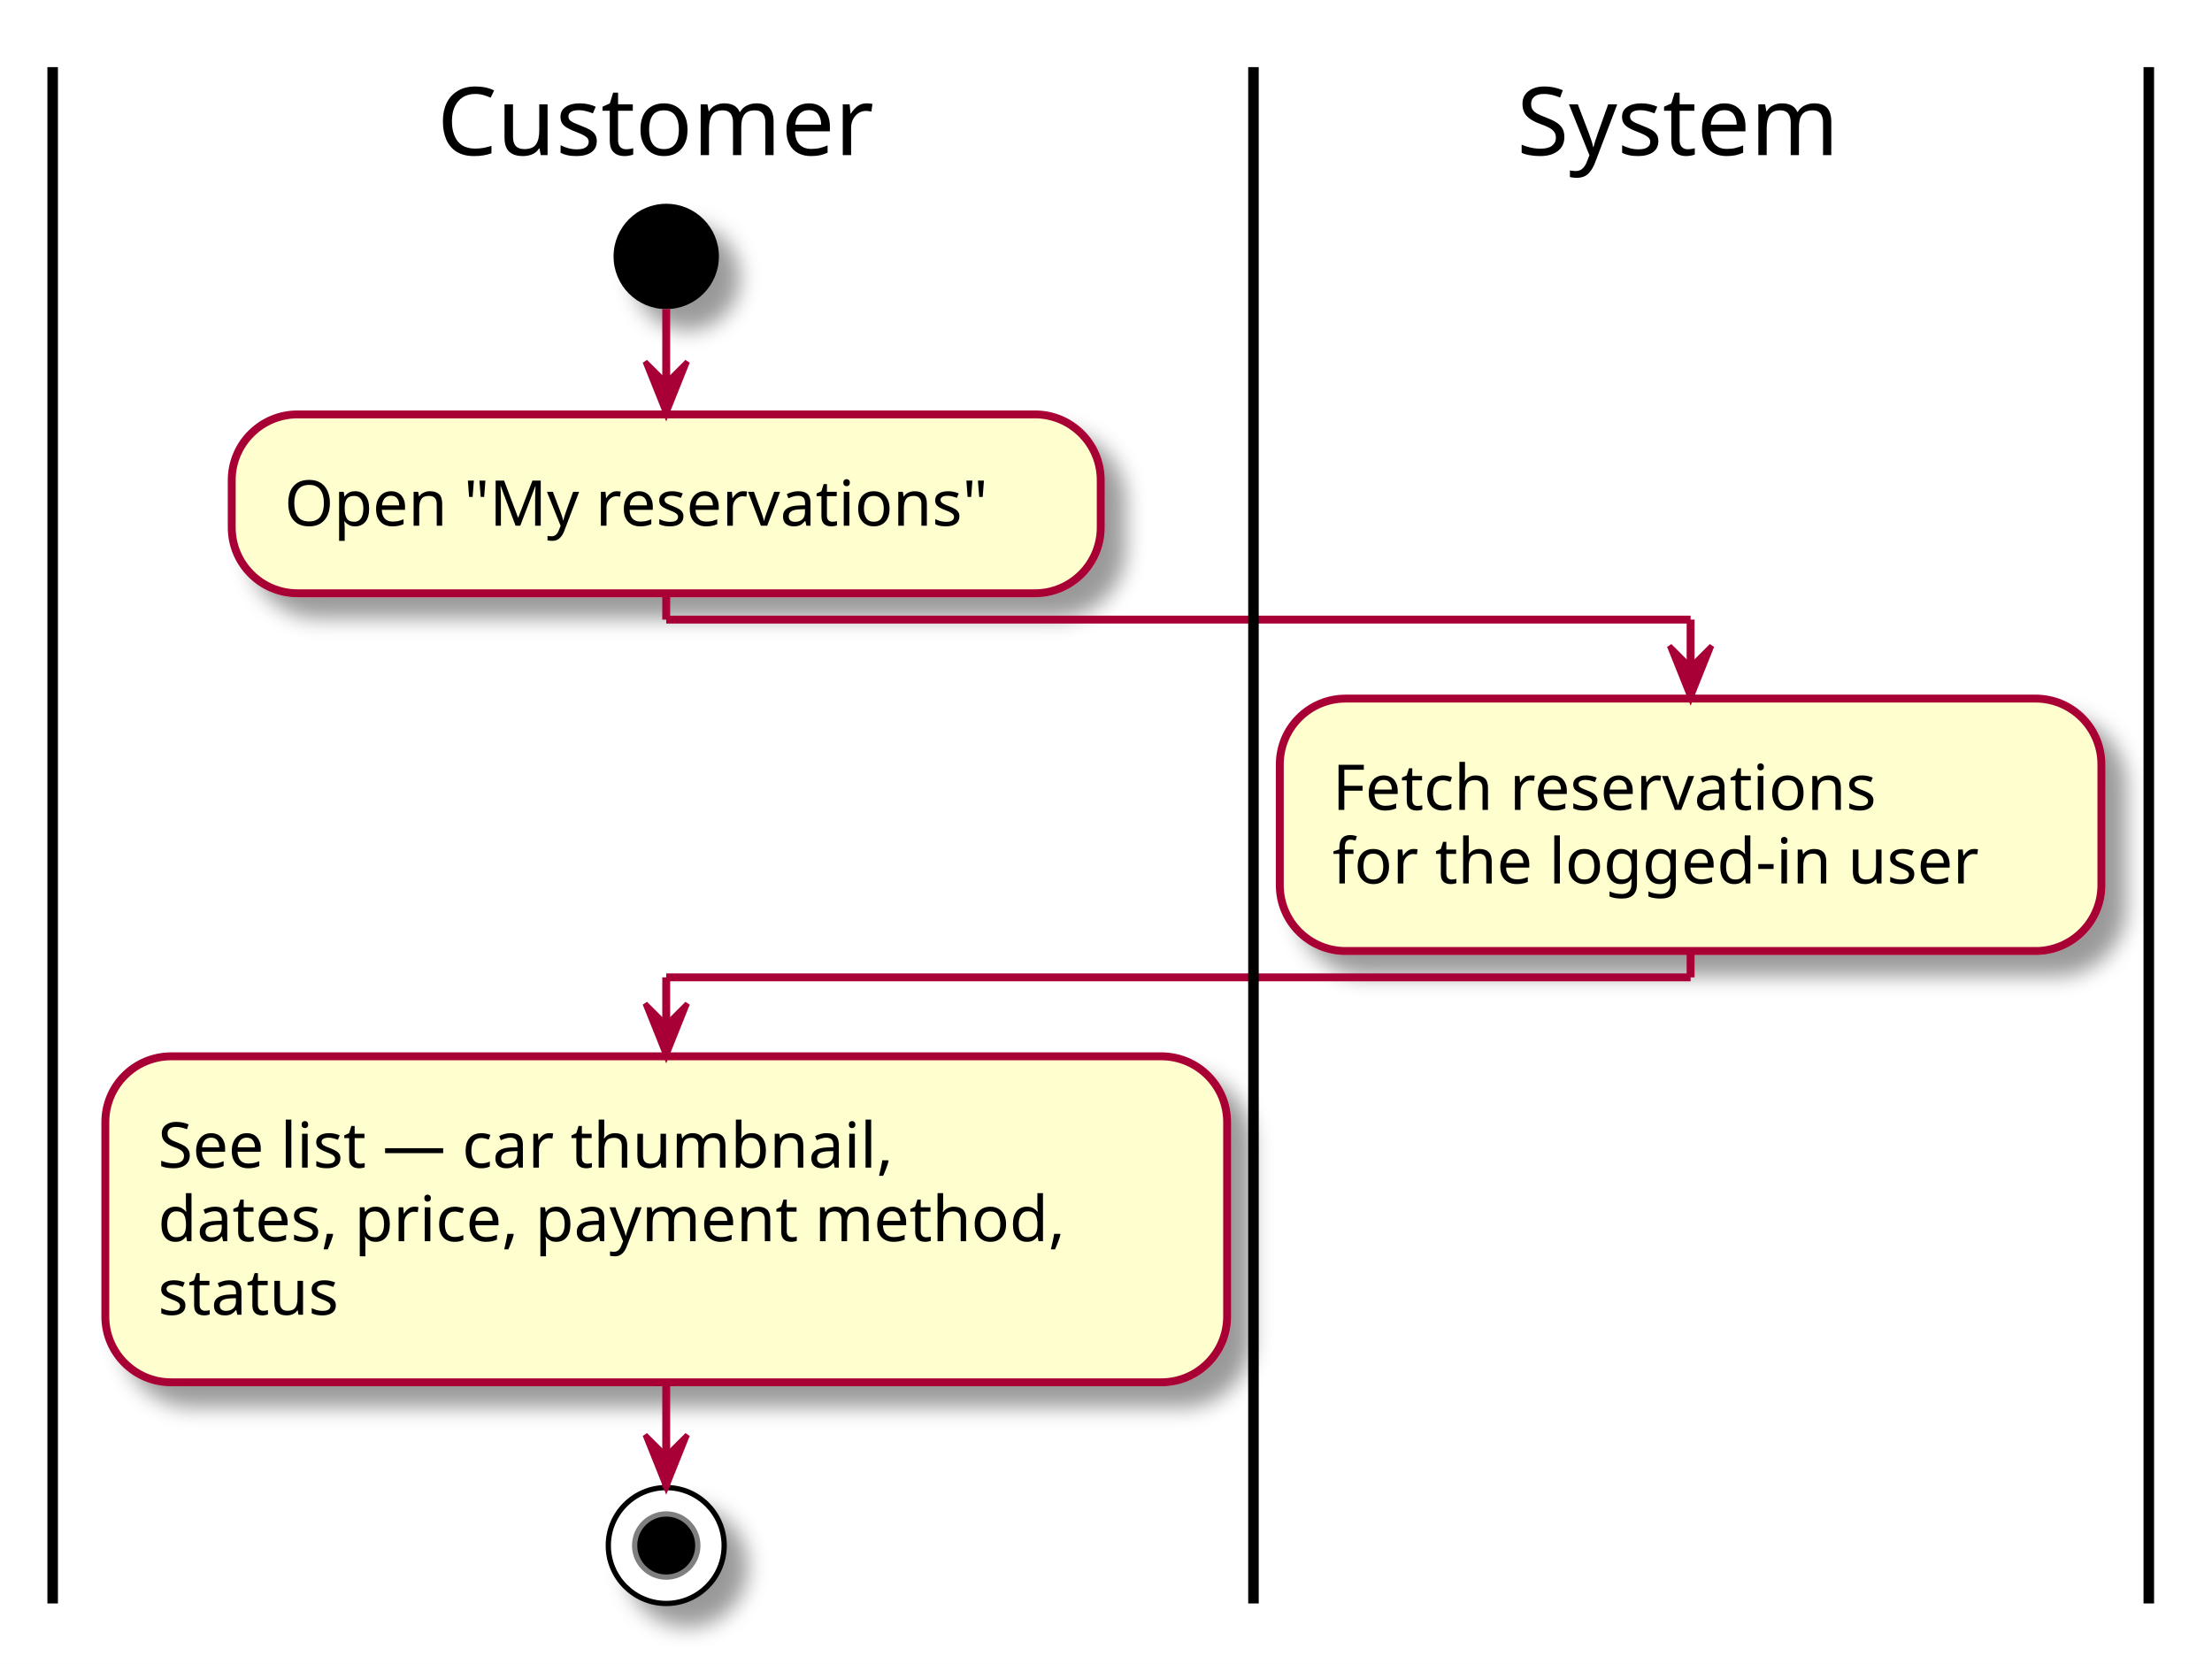
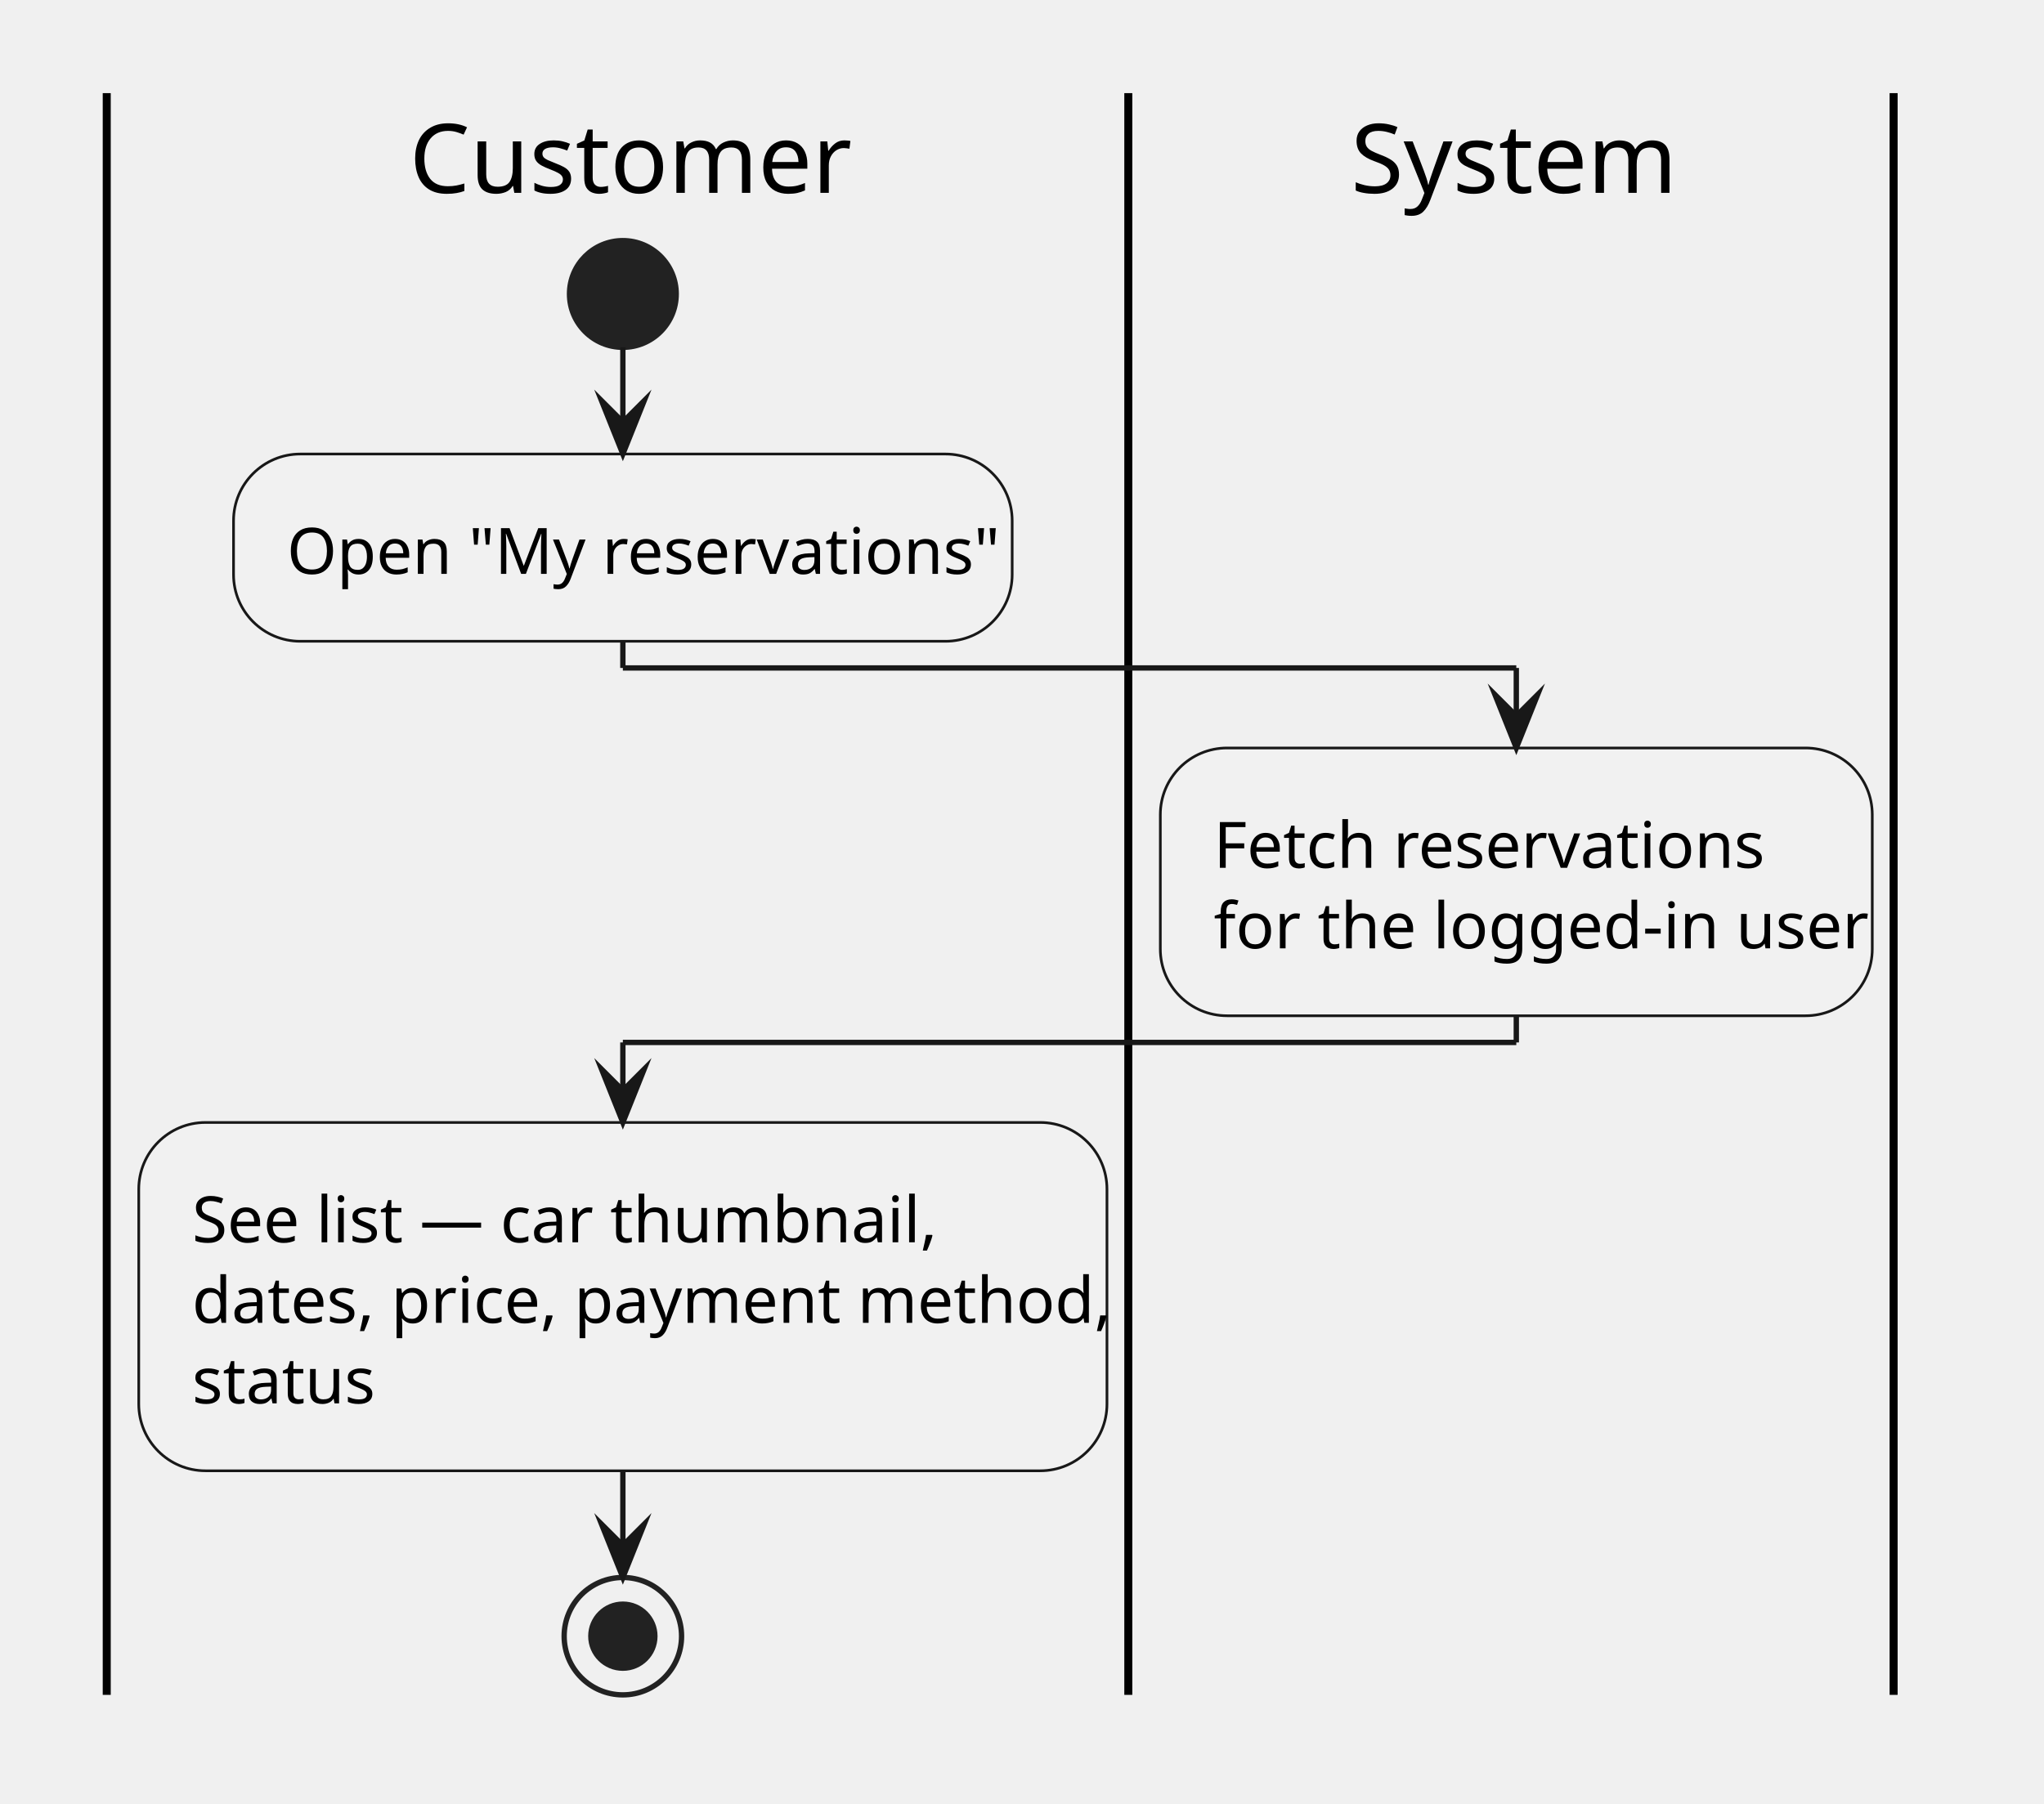
- <svg xmlns="http://www.w3.org/2000/svg" contentScriptType="application/ecmascript" contentStyleType="text/css" height="316px" preserveAspectRatio="none" style="width:420px;height:316px;" version="1.1" viewBox="0 0 420 316" width="420px" zoomAndPan="magnify">
-   <rect width="100%" height="100%" fill="white" />
-   <defs>
-     <filter height="300%" id="f1e1rhpkvjyfff" width="300%" x="-1" y="-1">
-       <feGaussianBlur result="blurOut" stdDeviation="2.0" />
-       <feColorMatrix in="blurOut" result="blurOut2" type="matrix" values="0 0 0 0 0 0 0 0 0 0 0 0 0 0 0 0 0 0 .4 0" />
-       <feOffset dx="4.0" dy="4.0" in="blurOut2" result="blurOut3" />
-       <feBlend in="SourceGraphic" in2="blurOut3" mode="normal" />
-     </filter>
-   </defs>
-   <g>
-     <ellipse cx="126.5" cy="48.698" fill="#000000" filter="url(#f1e1rhpkvjyfff)" rx="10" ry="10" style="stroke: none; stroke-width: 1.0;" />
-     <rect fill="#FEFECE" filter="url(#f1e1rhpkvjyfff)" height="33.969" rx="12.5" ry="12.5" style="stroke: #A80036; stroke-width: 1.5;" width="165" x="44" y="78.698" />
-     <text fill="#000000" font-family="sans-serif" font-size="12" lengthAdjust="spacingAndGlyphs" textLength="145" x="54" y="99.837">Open "My reservations"</text>
-     <rect fill="#FEFECE" filter="url(#f1e1rhpkvjyfff)" height="61.906" rx="12.5" ry="12.5" style="stroke: #A80036; stroke-width: 1.5;" width="213" x="20" y="200.605" />
-     <text fill="#000000" font-family="sans-serif" font-size="12" lengthAdjust="spacingAndGlyphs" textLength="156" x="30" y="221.743">See list — car thumbnail,</text>
-     <text fill="#000000" font-family="sans-serif" font-size="12" lengthAdjust="spacingAndGlyphs" textLength="193" x="30" y="235.712">dates, price, payment method,</text>
-     <text fill="#000000" font-family="sans-serif" font-size="12" lengthAdjust="spacingAndGlyphs" textLength="40" x="30" y="249.681">status</text>
-     <ellipse cx="126.5" cy="293.511" fill="#FFFFFF" filter="url(#f1e1rhpkvjyfff)" rx="11" ry="11" style="stroke: #000000; stroke-width: 1.0;" />
-     <ellipse cx="126.5" cy="293.511" fill="#000000" rx="6" ry="6" style="stroke: #7F7F7F; stroke-width: 1.0;" />
-     <rect fill="#FEFECE" filter="url(#f1e1rhpkvjyfff)" height="47.938" rx="12.5" ry="12.5" style="stroke: #A80036; stroke-width: 1.5;" width="156" x="243" y="132.667" />
-     <text fill="#000000" font-family="sans-serif" font-size="12" lengthAdjust="spacingAndGlyphs" textLength="117" x="253" y="153.806">Fetch reservations</text>
-     <text fill="#000000" font-family="sans-serif" font-size="12" lengthAdjust="spacingAndGlyphs" textLength="136" x="253" y="167.774">for the logged-in user</text>
-     <line style="stroke: #A80036; stroke-width: 1.5;" x1="126.5" x2="126.5" y1="58.698" y2="78.698" />
-     <polygon fill="#A80036" points="122.5,68.698,126.5,78.698,130.5,68.698,126.5,72.698" style="stroke: #A80036; stroke-width: 1.0;" />
-     <line style="stroke: #A80036; stroke-width: 1.5;" x1="126.5" x2="126.5" y1="262.511" y2="282.511" />
-     <polygon fill="#A80036" points="122.5,272.511,126.5,282.511,130.5,272.511,126.5,276.511" style="stroke: #A80036; stroke-width: 1.0;" />
-     <line style="stroke: #A80036; stroke-width: 1.5;" x1="126.5" x2="126.5" y1="112.667" y2="117.667" />
-     <line style="stroke: #A80036; stroke-width: 1.5;" x1="126.5" x2="321" y1="117.667" y2="117.667" />
-     <line style="stroke: #A80036; stroke-width: 1.5;" x1="321" x2="321" y1="117.667" y2="132.667" />
-     <polygon fill="#A80036" points="317,122.667,321,132.667,325,122.667,321,126.667" style="stroke: #A80036; stroke-width: 1.0;" />
-     <line style="stroke: #A80036; stroke-width: 1.5;" x1="321" x2="321" y1="180.605" y2="185.605" />
-     <line style="stroke: #A80036; stroke-width: 1.5;" x1="321" x2="126.5" y1="185.605" y2="185.605" />
-     <line style="stroke: #A80036; stroke-width: 1.5;" x1="126.5" x2="126.5" y1="185.605" y2="200.605" />
-     <polygon fill="#A80036" points="122.5,190.605,126.5,200.605,130.5,190.605,126.5,194.605" style="stroke: #A80036; stroke-width: 1.0;" />
-     <text fill="#000000" font-family="sans-serif" font-size="18" lengthAdjust="spacingAndGlyphs" textLength="86" x="83" y="29.453">Customer</text>
-     <text fill="#000000" font-family="sans-serif" font-size="18" lengthAdjust="spacingAndGlyphs" textLength="65" x="288" y="29.453">System</text>
-     <line style="stroke: #000000; stroke-width: 2.0;" x1="10" x2="10" y1="12.745" y2="304.511" />
-     <line style="stroke: #000000; stroke-width: 2.0;" x1="238" x2="238" y1="12.745" y2="304.511" />
-     <line style="stroke: #000000; stroke-width: 2.0;" x1="408" x2="408" y1="12.745" y2="304.511" />
+ <svg xmlns="http://www.w3.org/2000/svg" version="1.1" data-diagram-type="ACTIVITY" style="width:383px;height:338px;background:#FFFFFF;" width="383px" height="338px" viewBox="0 0 383 338" zoomAndPan="magnify" preserveAspectRatio="none" contentStyleType="text/css">
+   <defs />
+   <g font-family="sans-serif" lengthAdjust="spacing">
+     <rect x="20" y="17.455" width="336.323" height="22.641" fill="none" style="stroke:none;" />
+     <ellipse cx="116.71" cy="55.096" rx="10" ry="10" fill="#222" style="stroke:#222;stroke-width:1;" />
+     <rect x="43.76" y="85.096" width="145.9" height="35.094" fill="#F1F1F1" style="stroke:#181818;stroke-width:0.5;" rx="12.5" ry="12.5" />
+     <text x="53.76" y="107.553" fill="#000" font-size="12" textLength="125.9">Open "My reservations"</text>
+     <rect x="26" y="210.377" width="181.42" height="65.281" fill="#F1F1F1" style="stroke:#181818;stroke-width:0.5;" rx="12.5" ry="12.5" />
+     <text x="36" y="232.834" fill="#000" font-size="12" textLength="133.389">See list — car thumbnail,</text>
+     <text x="36" y="247.928" fill="#000" font-size="12" textLength="161.42">dates, price, payment method,</text>
+     <text x="36" y="263.021" fill="#000" font-size="12" textLength="32.016">status</text>
+     <ellipse cx="116.71" cy="306.658" rx="11" ry="11" fill="none" style="stroke:#222;stroke-width:1;" />
+     <ellipse cx="116.71" cy="306.658" rx="6" ry="6" fill="#222" style="stroke:#222;stroke-width:1;" />
+     <line x1="20" y1="17.455" x2="20" y2="317.658" style="stroke:#000;stroke-width:1.5;" />
+     <rect x="217.42" y="140.189" width="133.402" height="50.188" fill="#F1F1F1" style="stroke:#181818;stroke-width:0.5;" rx="12.5" ry="12.5" />
+     <text x="227.42" y="162.646" fill="#000" font-size="12" textLength="98.707">Fetch reservations</text>
+     <text x="227.42" y="177.74" fill="#000" font-size="12" textLength="113.402">for the logged-in user</text>
+     <line x1="211.42" y1="17.455" x2="211.42" y2="317.658" style="stroke:#000;stroke-width:1.5;" />
+     <line x1="354.822" y1="17.455" x2="354.822" y2="317.658" style="stroke:#000;stroke-width:1.5;" />
+     <line x1="116.71" y1="65.096" x2="116.71" y2="85.096" style="stroke:#181818;stroke-width:1;" />
+     <polygon points="112.71,75.096,116.71,85.096,120.71,75.096,116.71,79.096" fill="#181818" style="stroke:#181818;stroke-width:1;stroke-linejoin:miter;stroke-miterlimit:10;" />
+     <line x1="116.71" y1="275.658" x2="116.71" y2="295.658" style="stroke:#181818;stroke-width:1;" />
+     <polygon points="112.71,285.658,116.71,295.658,120.71,285.658,116.71,289.658" fill="#181818" style="stroke:#181818;stroke-width:1;stroke-linejoin:miter;stroke-miterlimit:10;" />
+     <line x1="116.71" y1="120.189" x2="116.71" y2="125.189" style="stroke:#181818;stroke-width:1;" />
+     <line x1="116.71" y1="125.189" x2="284.121" y2="125.189" style="stroke:#181818;stroke-width:1;" />
+     <line x1="284.121" y1="125.189" x2="284.121" y2="140.189" style="stroke:#181818;stroke-width:1;" />
+     <polygon points="280.121,130.189,284.121,140.189,288.121,130.189,284.121,134.189" fill="#181818" style="stroke:#181818;stroke-width:1;stroke-linejoin:miter;stroke-miterlimit:10;" />
+     <line x1="284.121" y1="190.377" x2="284.121" y2="195.377" style="stroke:#181818;stroke-width:1;" />
+     <line x1="284.121" y1="195.377" x2="116.71" y2="195.377" style="stroke:#181818;stroke-width:1;" />
+     <line x1="116.71" y1="195.377" x2="116.71" y2="210.377" style="stroke:#181818;stroke-width:1;" />
+     <polygon points="112.71,200.377,116.71,210.377,120.71,200.377,116.71,204.377" fill="#181818" style="stroke:#181818;stroke-width:1;stroke-linejoin:miter;stroke-miterlimit:10;" />
+     <text x="76.7" y="36.141" fill="#000" font-size="18" textLength="78.021">Customer</text>
+     <text x="253.115" y="36.141" fill="#000" font-size="18" textLength="60.012">System</text>
  </g>
</svg>
